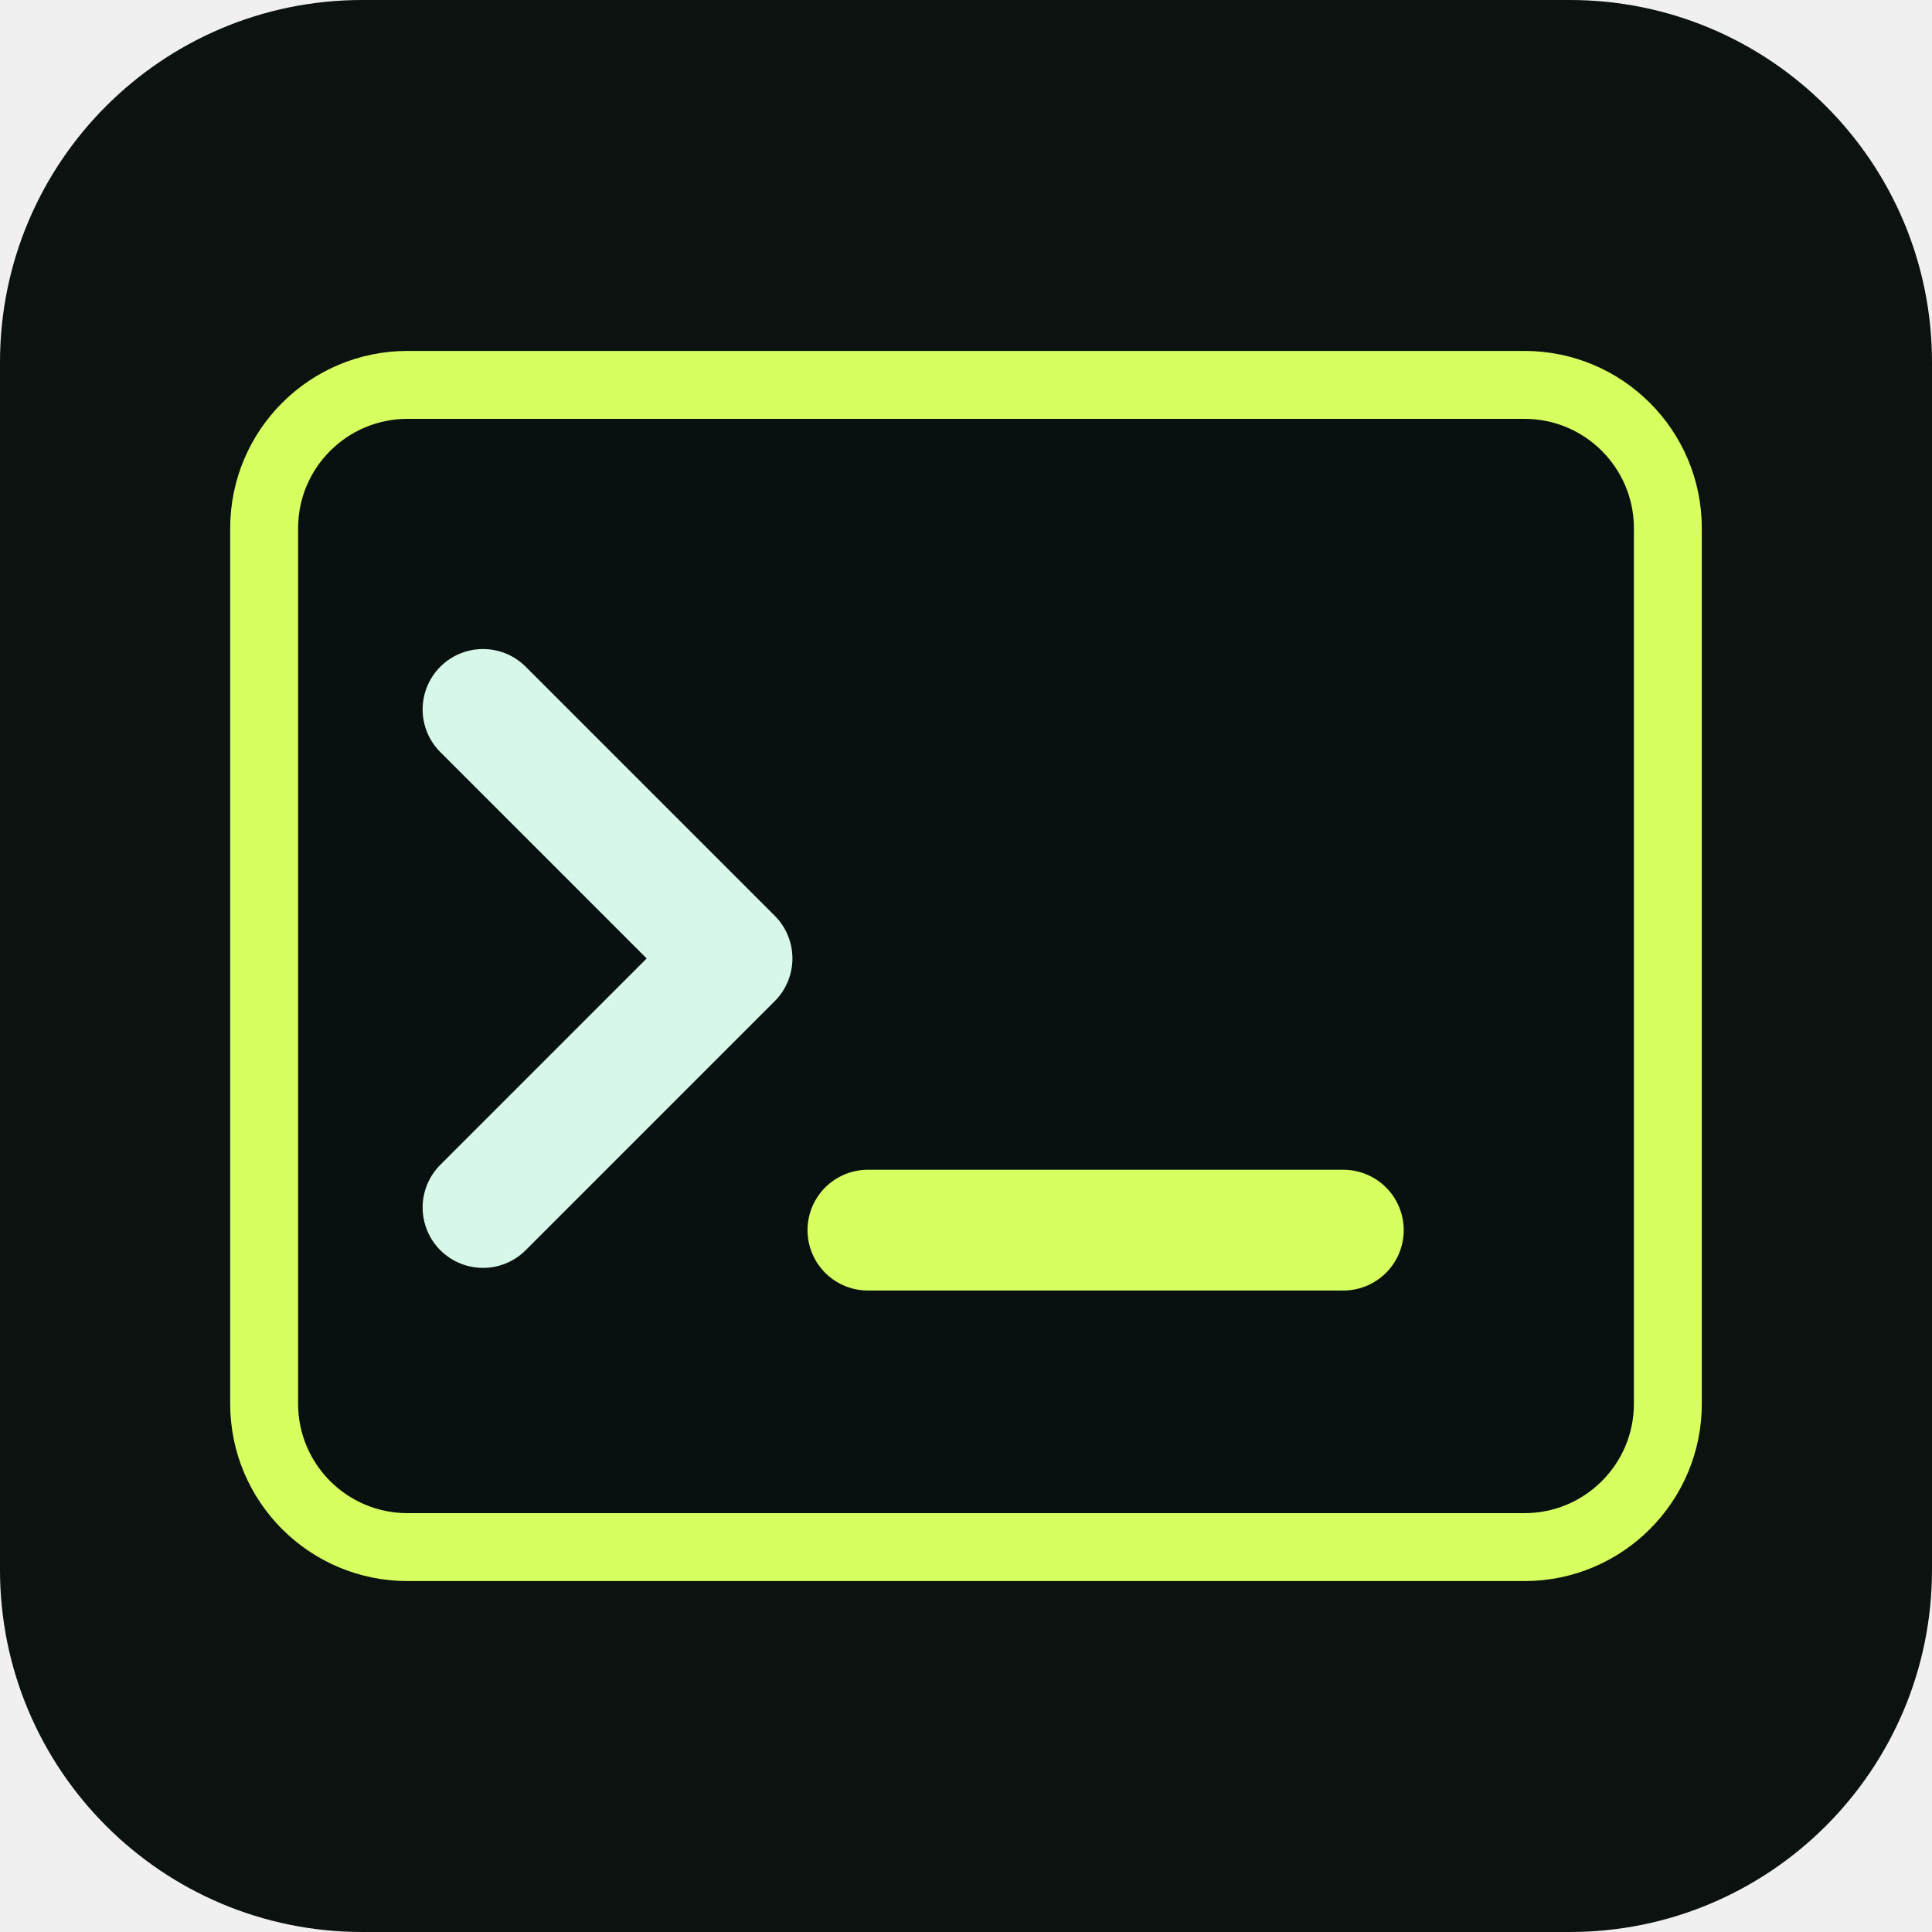
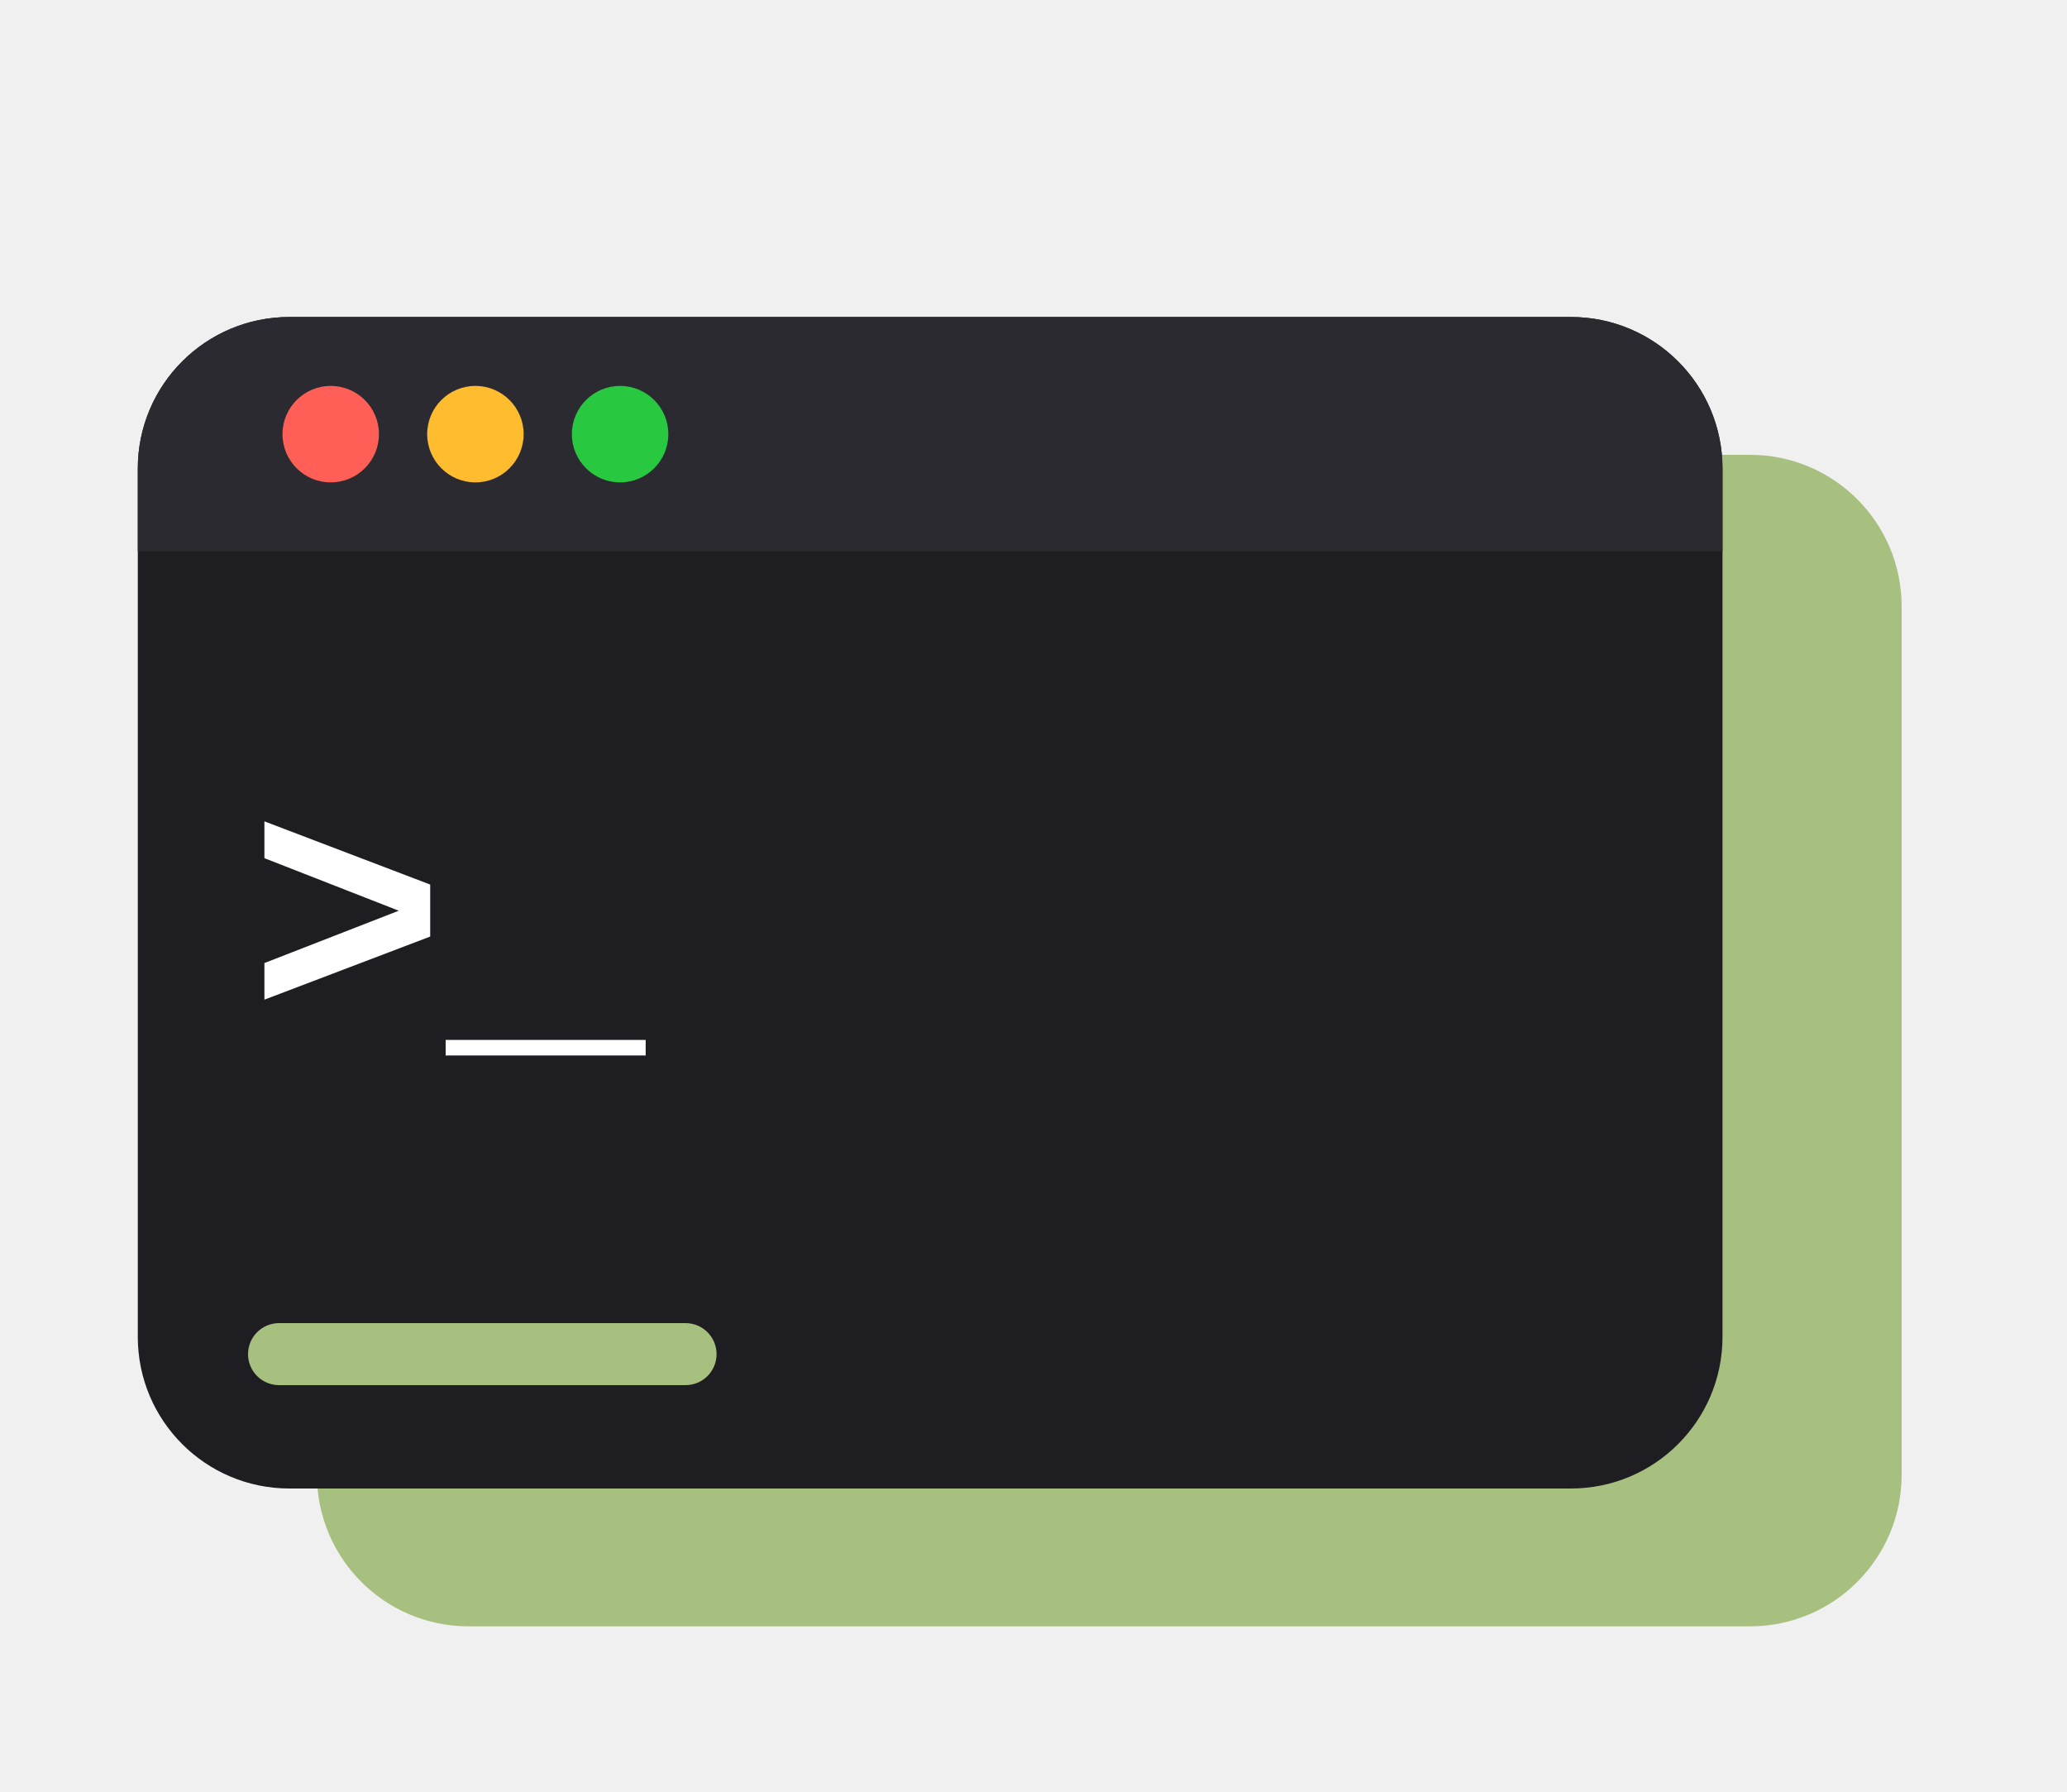
- <svg xmlns="http://www.w3.org/2000/svg" viewBox="0 0 512 512" role="img" aria-label="Termd">
-   <rect width="512" height="512" rx="96" fill="#0c1210" />
-   <rect x="70" y="102" width="372" height="308" rx="38" fill="#08110f" stroke="#d6ff5f" stroke-width="18" />
-   <path d="M128 188l66 66-66 66" fill="none" stroke="#d7f7e8" stroke-width="32" stroke-linecap="round" stroke-linejoin="round" />
-   <path d="M230 326h126" fill="none" stroke="#d6ff5f" stroke-width="32" stroke-linecap="round" />
+ <svg xmlns="http://www.w3.org/2000/svg" width="300" height="260" viewBox="0 0 300 260">
+   <defs>
+     <clipPath id="win-clip">
+       <rect x="20" y="46" width="230" height="170" rx="22" />
+     </clipPath>
+   </defs>
+   <rect x="46" y="66" width="230" height="170" rx="22" fill="#A7C080" />
+   <rect x="20" y="46" width="230" height="170" rx="22" fill="#1e1e22" />
+   <rect x="20" y="46" width="230" height="34" fill="#2a2a30" clip-path="url(#win-clip)" />
+   <circle cx="48" cy="63" r="7" fill="#ff5f57" />
+   <circle cx="69" cy="63" r="7" fill="#febc2e" />
+   <circle cx="90" cy="63" r="7" fill="#28c840" />
+   <text x="36" y="148" font-family="'JetBrains Mono', Consolas, 'Courier New', monospace" font-size="48" font-weight="700" fill="white">&gt;_</text>
+   <rect x="36" y="192" width="68" height="9" rx="4.5" fill="#A7C080" />
</svg>
